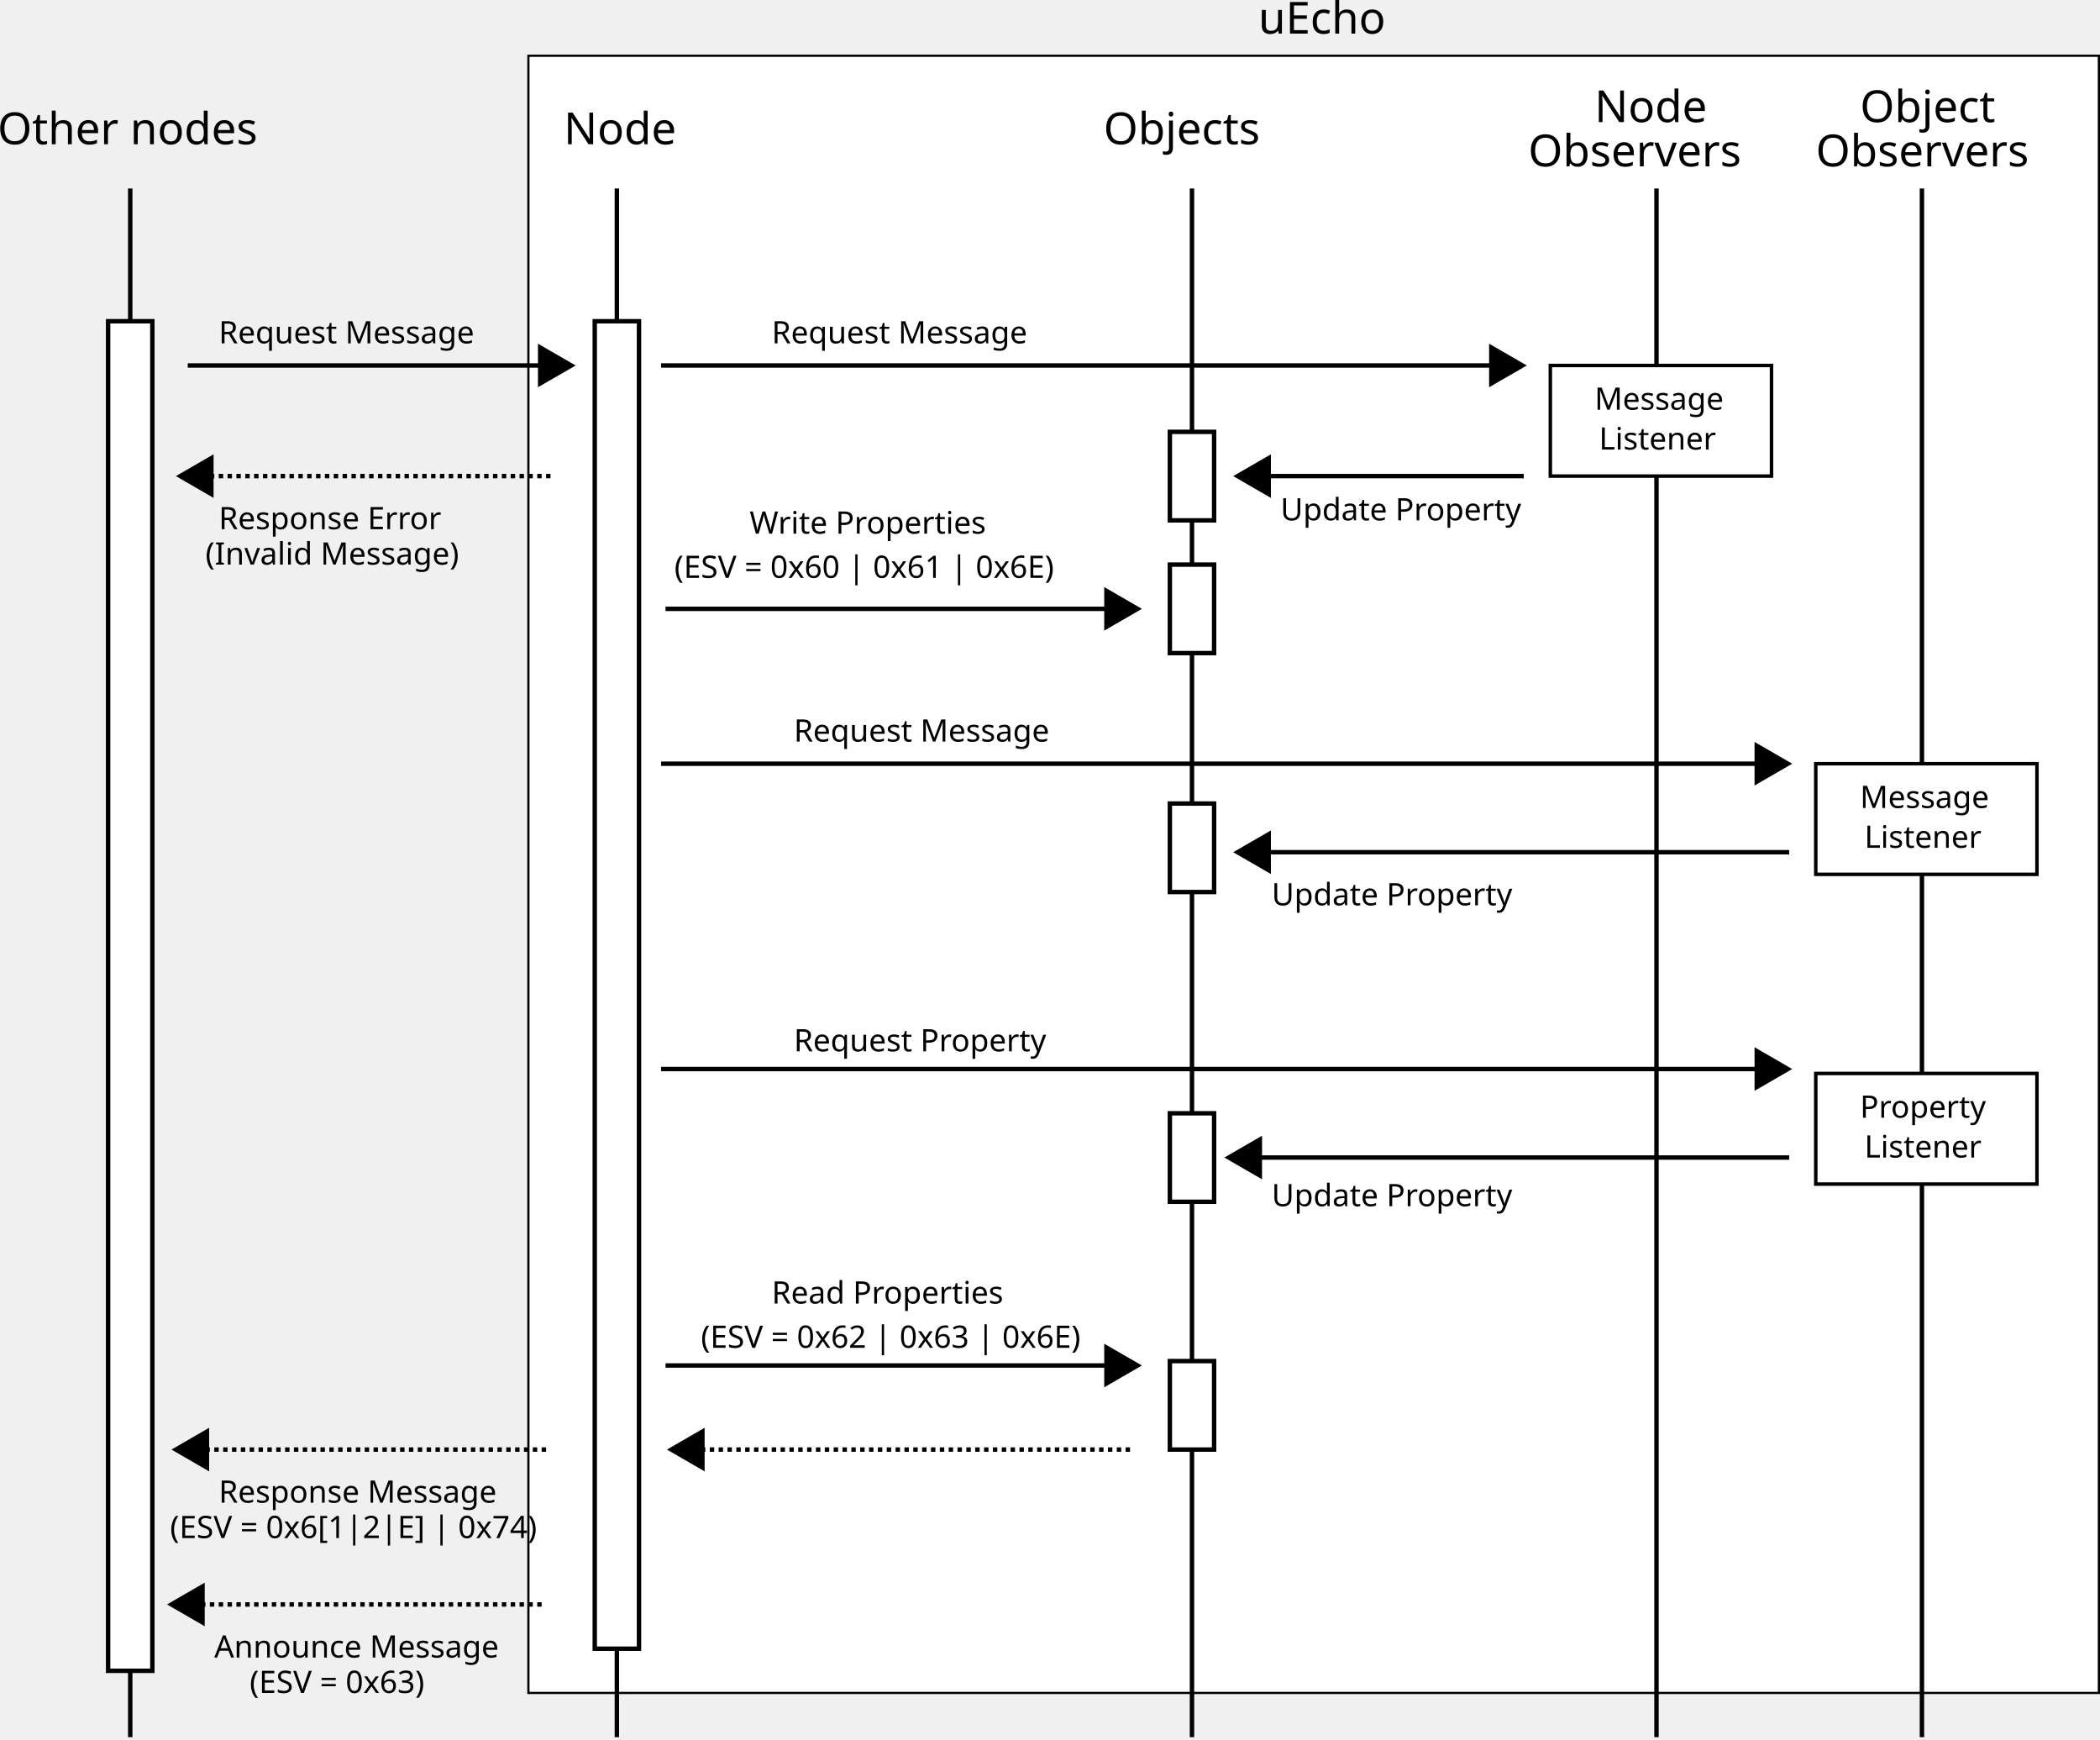
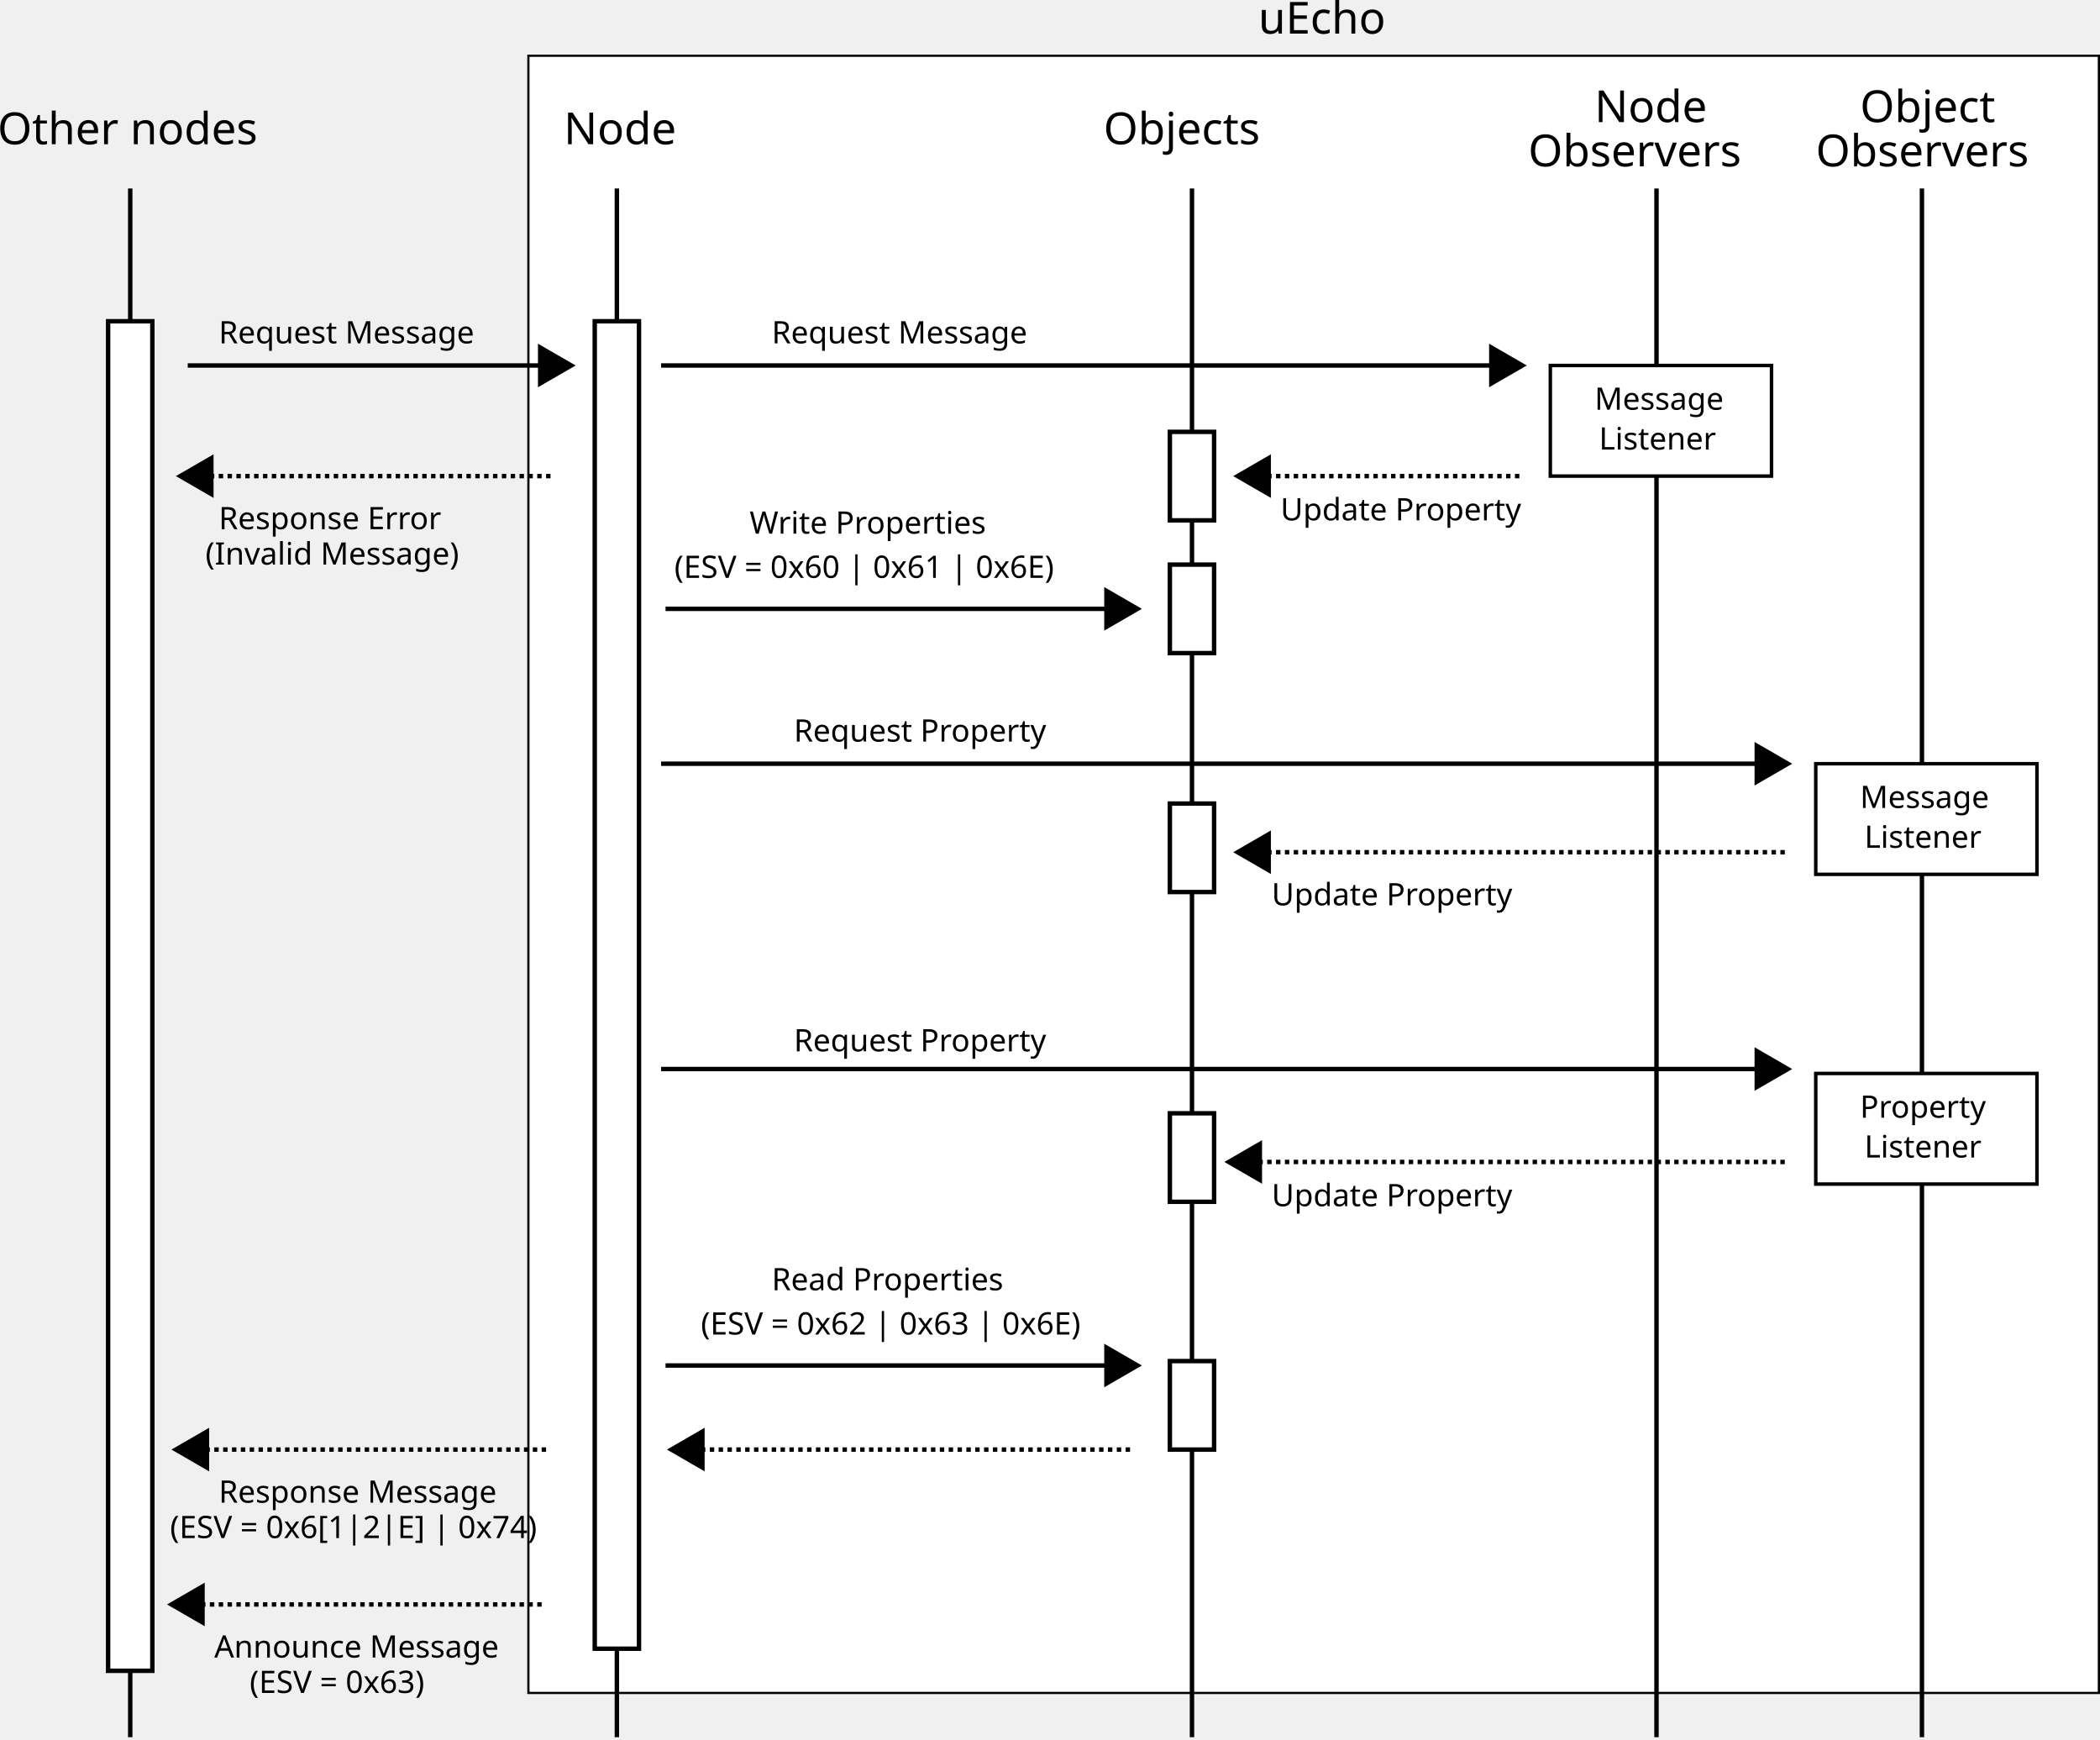
<svg xmlns="http://www.w3.org/2000/svg" width="949.377" height="786.195" id="svg2" version="1.1">
  <defs id="defs4">
    <marker orient="auto" refY="0" refX="0" id="TriangleInL" style="overflow:visible">
      <path id="path3957" d="m 5.77,0 -8.65,5 0,-10 8.65,5 z" style="fill-rule:evenodd;stroke:#000000;stroke-width:1pt" transform="scale(-0.8,-0.8)" />
    </marker>
    <marker orient="auto" refY="0" refX="0" id="TriangleOutL" style="overflow:visible">
      <path id="path3966" d="m 5.77,0 -8.65,5 0,-10 8.65,5 z" style="fill-rule:evenodd;stroke:#000000;stroke-width:1pt" transform="scale(0.8,0.8)" />
    </marker>
  </defs>
  <g id="layer1" transform="translate(-41.12305,32.83313)">
    <rect style="fill:#ffffff;fill-opacity:1;stroke:#000000;stroke-width:1;stroke-miterlimit:3.988;stroke-opacity:1;stroke-dasharray:none;stroke-dashoffset:0" id="rect5616" width="710" height="740" x="280" y="-7.638" />
    <path style="fill:none;stroke:#000000;stroke-width:2;stroke-linecap:butt;stroke-linejoin:miter;stroke-miterlimit:3.988;stroke-opacity:1;stroke-dasharray:none" d="m 910,52.362 0,700" id="path3096" />
    <path style="fill:none;stroke:#000000;stroke-width:2;stroke-linecap:butt;stroke-linejoin:miter;stroke-miterlimit:3.988;stroke-opacity:1;stroke-dasharray:none" d="m 580,52.362 0,700" id="path3046" />
    <path style="fill:none;stroke:#000000;stroke-width:2;stroke-linecap:butt;stroke-linejoin:miter;stroke-miterlimit:3.988;stroke-opacity:1;stroke-dasharray:none;marker-end:url(#TriangleOutL)" d="m 126,132.362 164,0" id="path3006" />
    <text xml:space="preserve" style="font-size:40px;font-style:normal;font-weight:normal;line-height:125%;letter-spacing:0px;word-spacing:0px;fill:#000000;fill-opacity:1;stroke:none;font-family:Sans" x="40" y="32.362" id="text3008">
      <tspan id="tspan3010" x="40" y="32.362" style="font-size:20px">Other nodes</tspan>
    </text>
    <text xml:space="preserve" style="font-size:40px;font-style:normal;font-weight:normal;line-height:125%;letter-spacing:0px;word-spacing:0px;fill:#000000;fill-opacity:1;stroke:none;font-family:Sans" x="296" y="32.362" id="text3012">
      <tspan id="tspan3014" x="296" y="32.362" style="font-size:20px">Node</tspan>
    </text>
    <text xml:space="preserve" style="font-size:40px;font-style:normal;font-weight:normal;line-height:125%;letter-spacing:0px;word-spacing:0px;fill:#000000;fill-opacity:1;stroke:none;font-family:Sans" x="540" y="32.362" id="text3016">
      <tspan id="tspan3018" x="540" y="32.362" style="font-size:20px">Objects</tspan>
    </text>
    <path id="path3020" d="m 340,312.362 500,0" style="fill:none;stroke:#000000;stroke-width:2;stroke-linecap:butt;stroke-linejoin:miter;stroke-miterlimit:3.988;stroke-opacity:1;stroke-dasharray:none;marker-end:url(#TriangleOutL)" />
-     <path id="path3038" d="m 606,490.362 244,0" style="fill:none;stroke:#000000;stroke-width:2;stroke-linecap:butt;stroke-linejoin:miter;stroke-miterlimit:3.988;stroke-opacity:1;stroke-dasharray:none;stroke-dashoffset:0;marker-start:url(#TriangleInL)" />
+     <path id="path3038" d="m 606,492.362 244,0" style="fill:none;stroke:#000000;stroke-width:2;stroke-linecap:butt;stroke-linejoin:miter;stroke-miterlimit:3.988;stroke-opacity:1;stroke-dasharray:2,2;stroke-dashoffset:0;marker-start:url(#TriangleInL)" />
    <path id="path3040" d="m 130,622.362 160,0" style="fill:none;stroke:#000000;stroke-width:2;stroke-linecap:butt;stroke-linejoin:miter;stroke-miterlimit:3.988;stroke-opacity:1;stroke-dasharray:2, 2;stroke-dashoffset:0;marker-start:url(#TriangleInL)" />
    <path style="fill:none;stroke:#000000;stroke-width:2;stroke-linecap:butt;stroke-linejoin:miter;stroke-miterlimit:3.988;stroke-opacity:1;stroke-dasharray:none" d="m 100,52.362 0,700" id="path3042" />
    <path style="fill:none;stroke:#000000;stroke-width:2;stroke-linecap:butt;stroke-linejoin:miter;stroke-miterlimit:3.988;stroke-opacity:1;stroke-dasharray:none" d="m 320,52.362 0,700" id="path3044" />
    <rect style="fill:#ffffff;fill-opacity:1;stroke:#000000;stroke-width:2;stroke-miterlimit:3.988;stroke-opacity:1;stroke-dasharray:none;stroke-dashoffset:0" id="rect3816" width="20" height="600" x="310" y="112.362" />
    <rect y="112.362" x="90" height="610" width="20" id="rect3818" style="fill:#ffffff;fill-opacity:1;stroke:#000000;stroke-width:2;stroke-miterlimit:3.988;stroke-opacity:1;stroke-dasharray:none;stroke-dashoffset:0" />
    <text xml:space="preserve" style="font-size:40px;font-style:normal;font-weight:normal;line-height:125%;letter-spacing:0px;word-spacing:0px;fill:#000000;fill-opacity:1;stroke:none;font-family:Sans" x="140" y="122.362" id="text4638">
      <tspan id="tspan4640" x="140" y="122.362" style="font-size:14px">Request Message</tspan>
    </text>
    <text id="text4642" y="646.362" x="140" style="font-size:40px;font-style:normal;font-weight:normal;line-height:125%;letter-spacing:0px;word-spacing:0px;fill:#000000;fill-opacity:1;stroke:none;font-family:Sans" xml:space="preserve">
      <tspan style="font-size:14px" y="646.362" x="140" id="tspan4644">Response Message</tspan>
-     </text>
-     <text id="text4646" y="302.362" x="400" style="font-size:40px;font-style:normal;font-weight:normal;line-height:125%;letter-spacing:0px;word-spacing:0px;fill:#000000;fill-opacity:1;stroke:none;font-family:Sans" xml:space="preserve">
-       <tspan style="font-size:14px" y="302.362" x="400" id="tspan4648">Request Message</tspan>
    </text>
    <text xml:space="preserve" style="font-size:40px;font-style:normal;font-weight:normal;line-height:125%;letter-spacing:0px;word-spacing:0px;fill:#000000;fill-opacity:1;stroke:none;font-family:Sans" x="400" y="442.362" id="text4650">
      <tspan id="tspan4652" x="400" y="442.362" style="font-size:14px">Request Property</tspan>
    </text>
    <text id="text5218" y="512.362" x="616" style="font-size:40px;font-style:normal;font-weight:normal;line-height:125%;letter-spacing:0px;word-spacing:0px;fill:#000000;fill-opacity:1;stroke:none;font-family:Sans" xml:space="preserve">
      <tspan style="font-size:14px" y="512.362" x="616" id="tspan5220">Update Property</tspan>
    </text>
    <text xml:space="preserve" style="font-size:40px;font-style:normal;font-weight:normal;line-height:125%;letter-spacing:0px;word-spacing:0px;fill:#000000;fill-opacity:1;stroke:none;font-family:Sans" x="118" y="662.362" id="text5222">
      <tspan id="tspan5224" x="118" y="662.362" style="font-size:14px">(ESV = 0x6[1|2|E] | 0x74)</tspan>
    </text>
    <text xml:space="preserve" style="font-size:40px;font-style:normal;font-weight:normal;line-height:125%;letter-spacing:0px;word-spacing:0px;fill:#000000;fill-opacity:1;stroke:none;font-family:Sans" x="380" y="208.362" id="text5412">
      <tspan id="tspan5414" x="380" y="208.362" style="font-size:14px">Write Properties</tspan>
    </text>
    <text id="text5416" y="228.362" x="346" style="font-size:40px;font-style:normal;font-weight:normal;line-height:125%;letter-spacing:0px;word-spacing:0px;fill:#000000;fill-opacity:1;stroke:none;font-family:Sans" xml:space="preserve">
      <tspan style="font-size:14px" y="228.362" x="346" id="tspan5418">(ESV = 0x60 | 0x61 | 0x6E)</tspan>
    </text>
-     <text id="text5606" y="556.362" x="390" style="font-size:40px;font-style:normal;font-weight:normal;line-height:125%;letter-spacing:0px;word-spacing:0px;fill:#000000;fill-opacity:1;stroke:none;font-family:Sans" xml:space="preserve">
-       <tspan style="font-size:14px" y="556.362" x="390" id="tspan5608">Read Properties</tspan>
+     <text id="text5606" y="550.362" x="390" style="font-size:40px;font-style:normal;font-weight:normal;line-height:125%;letter-spacing:0px;word-spacing:0px;fill:#000000;fill-opacity:1;stroke:none;font-family:Sans" xml:space="preserve">
+       <tspan style="font-size:14px" y="550.362" x="390" id="tspan5608">Read Properties</tspan>
    </text>
-     <text xml:space="preserve" style="font-size:40px;font-style:normal;font-weight:normal;line-height:125%;letter-spacing:0px;word-spacing:0px;fill:#000000;fill-opacity:1;stroke:none;font-family:Sans" x="358" y="576.362" id="text5610">
-       <tspan id="tspan5612" x="358" y="576.362" style="font-size:14px">(ESV = 0x62 | 0x63 | 0x6E)</tspan>
+     <text xml:space="preserve" style="font-size:40px;font-style:normal;font-weight:normal;line-height:125%;letter-spacing:0px;word-spacing:0px;fill:#000000;fill-opacity:1;stroke:none;font-family:Sans" x="358" y="570.362" id="text5610">
+       <tspan id="tspan5612" x="358" y="570.362" style="font-size:14px">(ESV = 0x62 | 0x63 | 0x6E)</tspan>
    </text>
    <path id="path3043" d="m 790,52.362 0,700" style="fill:none;stroke:#000000;stroke-width:2;stroke-linecap:butt;stroke-linejoin:miter;stroke-miterlimit:3.988;stroke-opacity:1;stroke-dasharray:none" />
    <rect style="fill:#ffffff;fill-opacity:1;stroke:#000000;stroke-width:1.581;stroke-miterlimit:3.988;stroke-opacity:1;stroke-dasharray:none;stroke-dashoffset:0" id="rect3047" width="100" height="50" x="862" y="312.362" />
    <text id="text3049" y="22.362" x="762" style="font-size:18px;font-style:normal;font-variant:normal;font-weight:normal;font-stretch:normal;text-align:start;line-height:125%;letter-spacing:0px;word-spacing:0px;writing-mode:lr-tb;text-anchor:start;fill:#000000;fill-opacity:1;stroke:none;font-family:Sans;-inkscape-font-specification:Sans" xml:space="preserve">
      <tspan id="tspan3106" style="font-size:20px" x="762" y="22.362">Node</tspan>
    </text>
    <text id="text3053" y="332.362" x="882" style="font-size:40px;font-style:normal;font-weight:normal;line-height:125%;letter-spacing:0px;word-spacing:0px;fill:#000000;fill-opacity:1;stroke:none;font-family:Sans" xml:space="preserve">
      <tspan style="font-size:14px" y="332.362" x="882" id="tspan3055">Message</tspan>
    </text>
    <rect style="fill:#ffffff;fill-opacity:1;stroke:#000000;stroke-width:2;stroke-miterlimit:3.988;stroke-opacity:1;stroke-dasharray:none;stroke-dashoffset:0" id="rect3061" width="20" height="40" x="570" y="330.362" />
    <text id="text3843" y="-17.638" x="610" style="font-size:40px;font-style:normal;font-weight:normal;line-height:125%;letter-spacing:0px;word-spacing:0px;fill:#000000;fill-opacity:1;stroke:none;font-family:Sans" xml:space="preserve">
      <tspan style="font-size:20px" y="-17.638" x="610" id="tspan3845">uEcho</tspan>
    </text>
-     <path style="fill:none;stroke:#000000;stroke-width:2;stroke-linecap:butt;stroke-linejoin:miter;stroke-miterlimit:3.988;stroke-opacity:1;stroke-dasharray:none;stroke-dashoffset:0;marker-start:url(#TriangleInL)" d="m 610,352.362 240,0" id="path3847" />
+     <path style="fill:none;stroke:#000000;stroke-width:2;stroke-linecap:butt;stroke-linejoin:miter;stroke-miterlimit:3.988;stroke-opacity:1;stroke-dasharray:2,2;stroke-dashoffset:0;marker-start:url(#TriangleInL)" d="m 610,352.362 240,0" id="path3847" />
    <rect y="470.362" x="570" height="40" width="20" id="rect3849" style="fill:#ffffff;fill-opacity:1;stroke:#000000;stroke-width:2;stroke-miterlimit:3.988;stroke-opacity:1;stroke-dasharray:none;stroke-dashoffset:0" />
    <text xml:space="preserve" style="font-size:40px;font-style:normal;font-weight:normal;line-height:125%;letter-spacing:0px;word-spacing:0px;fill:#000000;fill-opacity:1;stroke:none;font-family:Sans" x="616" y="376.362" id="text3851">
      <tspan id="tspan3853" x="616" y="376.362" style="font-size:14px">Update Property</tspan>
    </text>
    <path id="path3855" d="m 342,242.362 204,0" style="fill:none;stroke:#000000;stroke-width:2;stroke-linecap:butt;stroke-linejoin:miter;stroke-miterlimit:3.988;stroke-opacity:1;stroke-dasharray:none;marker-end:url(#TriangleOutL)" />
    <rect y="222.362" x="570" height="40" width="20" id="rect3857" style="fill:#ffffff;fill-opacity:1;stroke:#000000;stroke-width:2;stroke-miterlimit:3.988;stroke-opacity:1;stroke-dasharray:none;stroke-dashoffset:0" />
    <path style="fill:none;stroke:#000000;stroke-width:2;stroke-linecap:butt;stroke-linejoin:miter;stroke-miterlimit:3.988;stroke-opacity:1;stroke-dasharray:none;marker-end:url(#TriangleOutL)" d="m 340,450.362 500,0" id="path3859" />
    <path style="fill:none;stroke:#000000;stroke-width:2;stroke-linecap:butt;stroke-linejoin:miter;stroke-miterlimit:3.988;stroke-opacity:1;stroke-dasharray:none;marker-end:url(#TriangleOutL)" d="m 342,584.362 204,0" id="path3861" />
    <rect style="fill:#ffffff;fill-opacity:1;stroke:#000000;stroke-width:2;stroke-miterlimit:3.988;stroke-opacity:1;stroke-dasharray:none;stroke-dashoffset:0" id="rect3863" width="20" height="40" x="570" y="582.362" />
    <path style="fill:none;stroke:#000000;stroke-width:2;stroke-linecap:butt;stroke-linejoin:miter;stroke-miterlimit:3.988;stroke-opacity:1;stroke-dasharray:2, 2;stroke-dashoffset:0;marker-start:url(#TriangleInL)" d="m 354,622.362 200,0" id="path3865" />
    <text xml:space="preserve" style="font-size:14px;font-style:normal;font-variant:normal;font-weight:normal;font-stretch:normal;text-align:start;line-height:125%;letter-spacing:0px;word-spacing:0px;writing-mode:lr-tb;text-anchor:start;fill:#000000;fill-opacity:1;stroke:none;font-family:Sans;-inkscape-font-specification:Sans" x="884" y="350.362" id="text3045">
      <tspan id="tspan3049" x="884" y="350.362">Listener</tspan>
    </text>
    <rect y="452.362" x="862" height="50" width="100" id="rect3051" style="fill:#ffffff;fill-opacity:1;stroke:#000000;stroke-width:1.581;stroke-miterlimit:3.988;stroke-opacity:1;stroke-dasharray:none;stroke-dashoffset:0" />
    <text xml:space="preserve" style="font-size:14px;font-style:normal;font-variant:normal;font-weight:normal;font-stretch:normal;text-align:start;line-height:125%;letter-spacing:0px;word-spacing:0px;writing-mode:lr-tb;text-anchor:start;fill:#000000;fill-opacity:1;stroke:none;font-family:Sans;-inkscape-font-specification:Sans" x="882" y="472.362" id="text3054">
      <tspan id="tspan3062" x="882" y="472.362">Property</tspan>
    </text>
    <text id="text3058" y="490.362" x="884" style="font-size:14px;font-style:normal;font-variant:normal;font-weight:normal;font-stretch:normal;text-align:start;line-height:125%;letter-spacing:0px;word-spacing:0px;writing-mode:lr-tb;text-anchor:start;fill:#000000;fill-opacity:1;stroke:none;font-family:Sans;-inkscape-font-specification:Sans" xml:space="preserve">
      <tspan y="490.362" x="884" id="tspan3060">Listener</tspan>
    </text>
    <rect y="132.362" x="742" height="50" width="100" id="rect3068" style="fill:#ffffff;fill-opacity:1;stroke:#000000;stroke-width:1.581;stroke-miterlimit:3.988;stroke-opacity:1;stroke-dasharray:none;stroke-dashoffset:0" />
    <text xml:space="preserve" style="font-size:40px;font-style:normal;font-weight:normal;line-height:125%;letter-spacing:0px;word-spacing:0px;fill:#000000;fill-opacity:1;stroke:none;font-family:Sans" x="762" y="152.362" id="text3070">
      <tspan id="tspan3072" x="762" y="152.362" style="font-size:14px">Message</tspan>
    </text>
    <text id="text3074" y="170.362" x="764" style="font-size:14px;font-style:normal;font-variant:normal;font-weight:normal;font-stretch:normal;text-align:start;line-height:125%;letter-spacing:0px;word-spacing:0px;writing-mode:lr-tb;text-anchor:start;fill:#000000;fill-opacity:1;stroke:none;font-family:Sans;-inkscape-font-specification:Sans" xml:space="preserve">
      <tspan y="170.362" x="764" id="tspan3076">Listener</tspan>
    </text>
    <path style="fill:none;stroke:#000000;stroke-width:2;stroke-linecap:butt;stroke-linejoin:miter;stroke-miterlimit:3.988;stroke-opacity:1;stroke-dasharray:none;marker-end:url(#TriangleOutL)" d="m 340,132.362 380,0" id="path3078" />
    <rect y="162.362" x="570" height="40" width="20" id="rect3080" style="fill:#ffffff;fill-opacity:1;stroke:#000000;stroke-width:2;stroke-miterlimit:3.988;stroke-opacity:1;stroke-dasharray:none;stroke-dashoffset:0" />
-     <path style="fill:none;stroke:#000000;stroke-width:2;stroke-linecap:butt;stroke-linejoin:miter;stroke-miterlimit:3.988;stroke-opacity:1;stroke-dasharray:none;stroke-dashoffset:0;marker-start:url(#TriangleInL)" d="m 610,182.362 120,0" id="path3084" />
+     <path style="fill:none;stroke:#000000;stroke-width:2;stroke-linecap:butt;stroke-linejoin:miter;stroke-miterlimit:3.988;stroke-opacity:1;stroke-dasharray:2,2;stroke-dashoffset:0;marker-start:url(#TriangleInL)" d="m 610,182.362 120,0" id="path3084" />
    <text xml:space="preserve" style="font-size:40px;font-style:normal;font-weight:normal;line-height:125%;letter-spacing:0px;word-spacing:0px;fill:#000000;fill-opacity:1;stroke:none;font-family:Sans" x="862" y="42.362" id="text3098">
      <tspan id="tspan3100" x="862" y="42.362" style="font-size:20px">Observers</tspan>
    </text>
    <text xml:space="preserve" style="font-size:40px;font-style:normal;font-weight:normal;line-height:125%;letter-spacing:0px;word-spacing:0px;fill:#000000;fill-opacity:1;stroke:none;font-family:Sans" x="732" y="42.362" id="text3102">
      <tspan id="tspan3104" x="732" y="42.362" style="font-size:20px">Observers</tspan>
    </text>
    <text xml:space="preserve" style="font-size:18px;font-style:normal;font-variant:normal;font-weight:normal;font-stretch:normal;text-align:start;line-height:125%;letter-spacing:0px;word-spacing:0px;writing-mode:lr-tb;text-anchor:start;fill:#000000;fill-opacity:1;stroke:none;font-family:Sans;-inkscape-font-specification:Sans" x="882" y="22.362" id="text3108">
      <tspan style="font-size:20px" id="tspan3110" x="882" y="22.362">Object</tspan>
    </text>
    <text xml:space="preserve" style="font-size:40px;font-style:normal;font-weight:normal;line-height:125%;letter-spacing:0px;word-spacing:0px;fill:#000000;fill-opacity:1;stroke:none;font-family:Sans" x="390" y="122.362" id="text3114">
      <tspan id="tspan3116" x="390" y="122.362" style="font-size:14px">Request Message</tspan>
    </text>
    <path style="fill:none;stroke:#000000;stroke-width:2;stroke-linecap:butt;stroke-linejoin:miter;stroke-miterlimit:3.988;stroke-opacity:1;stroke-dasharray:2, 2;stroke-dashoffset:0;marker-start:url(#TriangleInL)" d="m 132,182.362 160,0" id="path3898" />
    <text xml:space="preserve" style="font-size:40px;font-style:normal;font-weight:normal;line-height:125%;letter-spacing:0px;word-spacing:0px;fill:#000000;fill-opacity:1;stroke:none;font-family:Sans" x="140" y="206.362" id="text3900">
      <tspan id="tspan3902" x="140" y="206.362" style="font-size:14px">Response Error</tspan>
    </text>
    <text id="text3904" y="222.362" x="134" style="font-size:40px;font-style:normal;font-weight:normal;line-height:125%;letter-spacing:0px;word-spacing:0px;fill:#000000;fill-opacity:1;stroke:none;font-family:Sans" xml:space="preserve">
      <tspan style="font-size:14px" y="222.362" x="134" id="tspan3906">(Invalid Message)</tspan>
    </text>
    <text id="text3910" y="202.362" x="620" style="font-size:40px;font-style:normal;font-weight:normal;line-height:125%;letter-spacing:0px;word-spacing:0px;fill:#000000;fill-opacity:1;stroke:none;font-family:Sans" xml:space="preserve">
      <tspan style="font-size:14px" y="202.362" x="620" id="tspan3912">Update Property</tspan>
    </text>
    <path style="fill:none;stroke:#000000;stroke-width:2;stroke-linecap:butt;stroke-linejoin:miter;stroke-miterlimit:3.988;stroke-opacity:1;stroke-dasharray:2, 2;stroke-dashoffset:0;marker-start:url(#TriangleInL)" d="m 128,692.362 160,0" id="path3914" />
    <text xml:space="preserve" style="font-size:40px;font-style:normal;font-weight:normal;line-height:125%;letter-spacing:0px;word-spacing:0px;fill:#000000;fill-opacity:1;stroke:none;font-family:Sans" x="138" y="716.362" id="text3916">
      <tspan id="tspan3918" x="138" y="716.362" style="font-size:14px">Announce Message</tspan>
    </text>
    <text id="text3920" y="732.362" x="154" style="font-size:40px;font-style:normal;font-weight:normal;line-height:125%;letter-spacing:0px;word-spacing:0px;fill:#000000;fill-opacity:1;stroke:none;font-family:Sans" xml:space="preserve">
      <tspan style="font-size:14px" y="732.362" x="154" id="tspan3922">(ESV = 0x63)</tspan>
    </text>
+     <text id="text3858" y="302.362" x="400" style="font-size:40px;font-style:normal;font-weight:normal;line-height:125%;letter-spacing:0px;word-spacing:0px;fill:#000000;fill-opacity:1;stroke:none;font-family:Sans" xml:space="preserve">
+       <tspan style="font-size:14px" y="302.362" x="400" id="tspan3860">Request Property</tspan>
+     </text>
  </g>
</svg>
